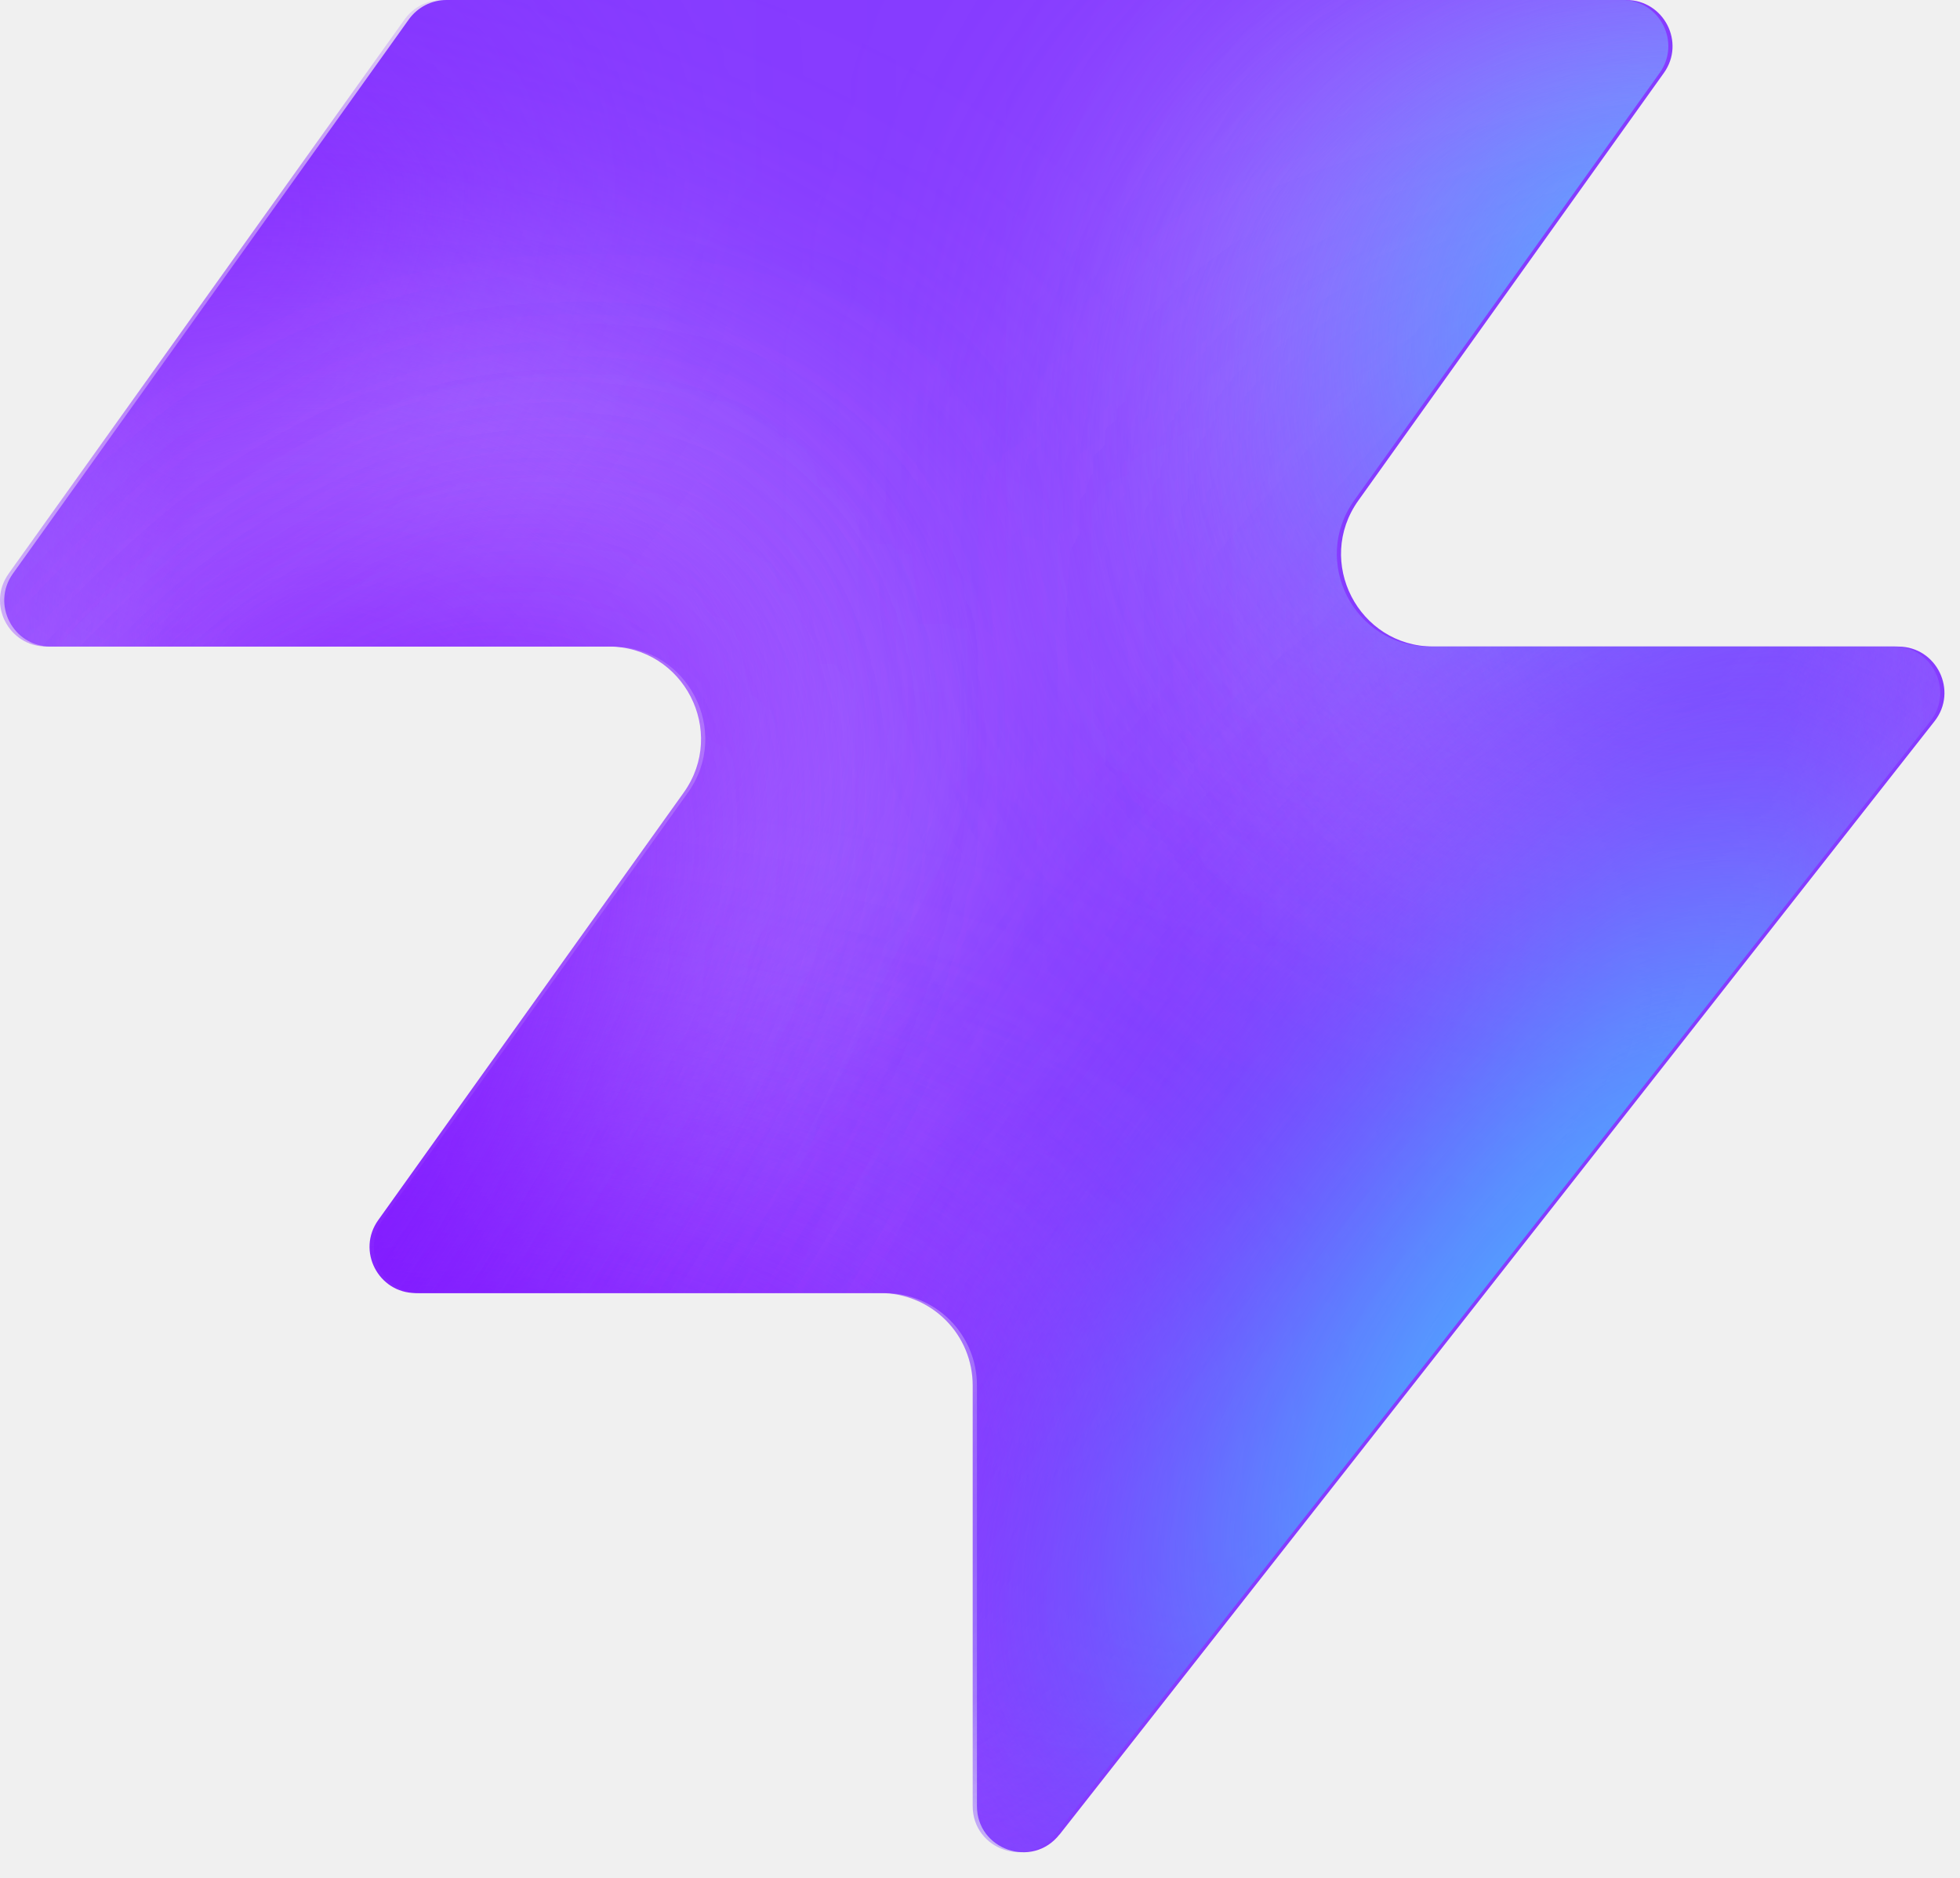
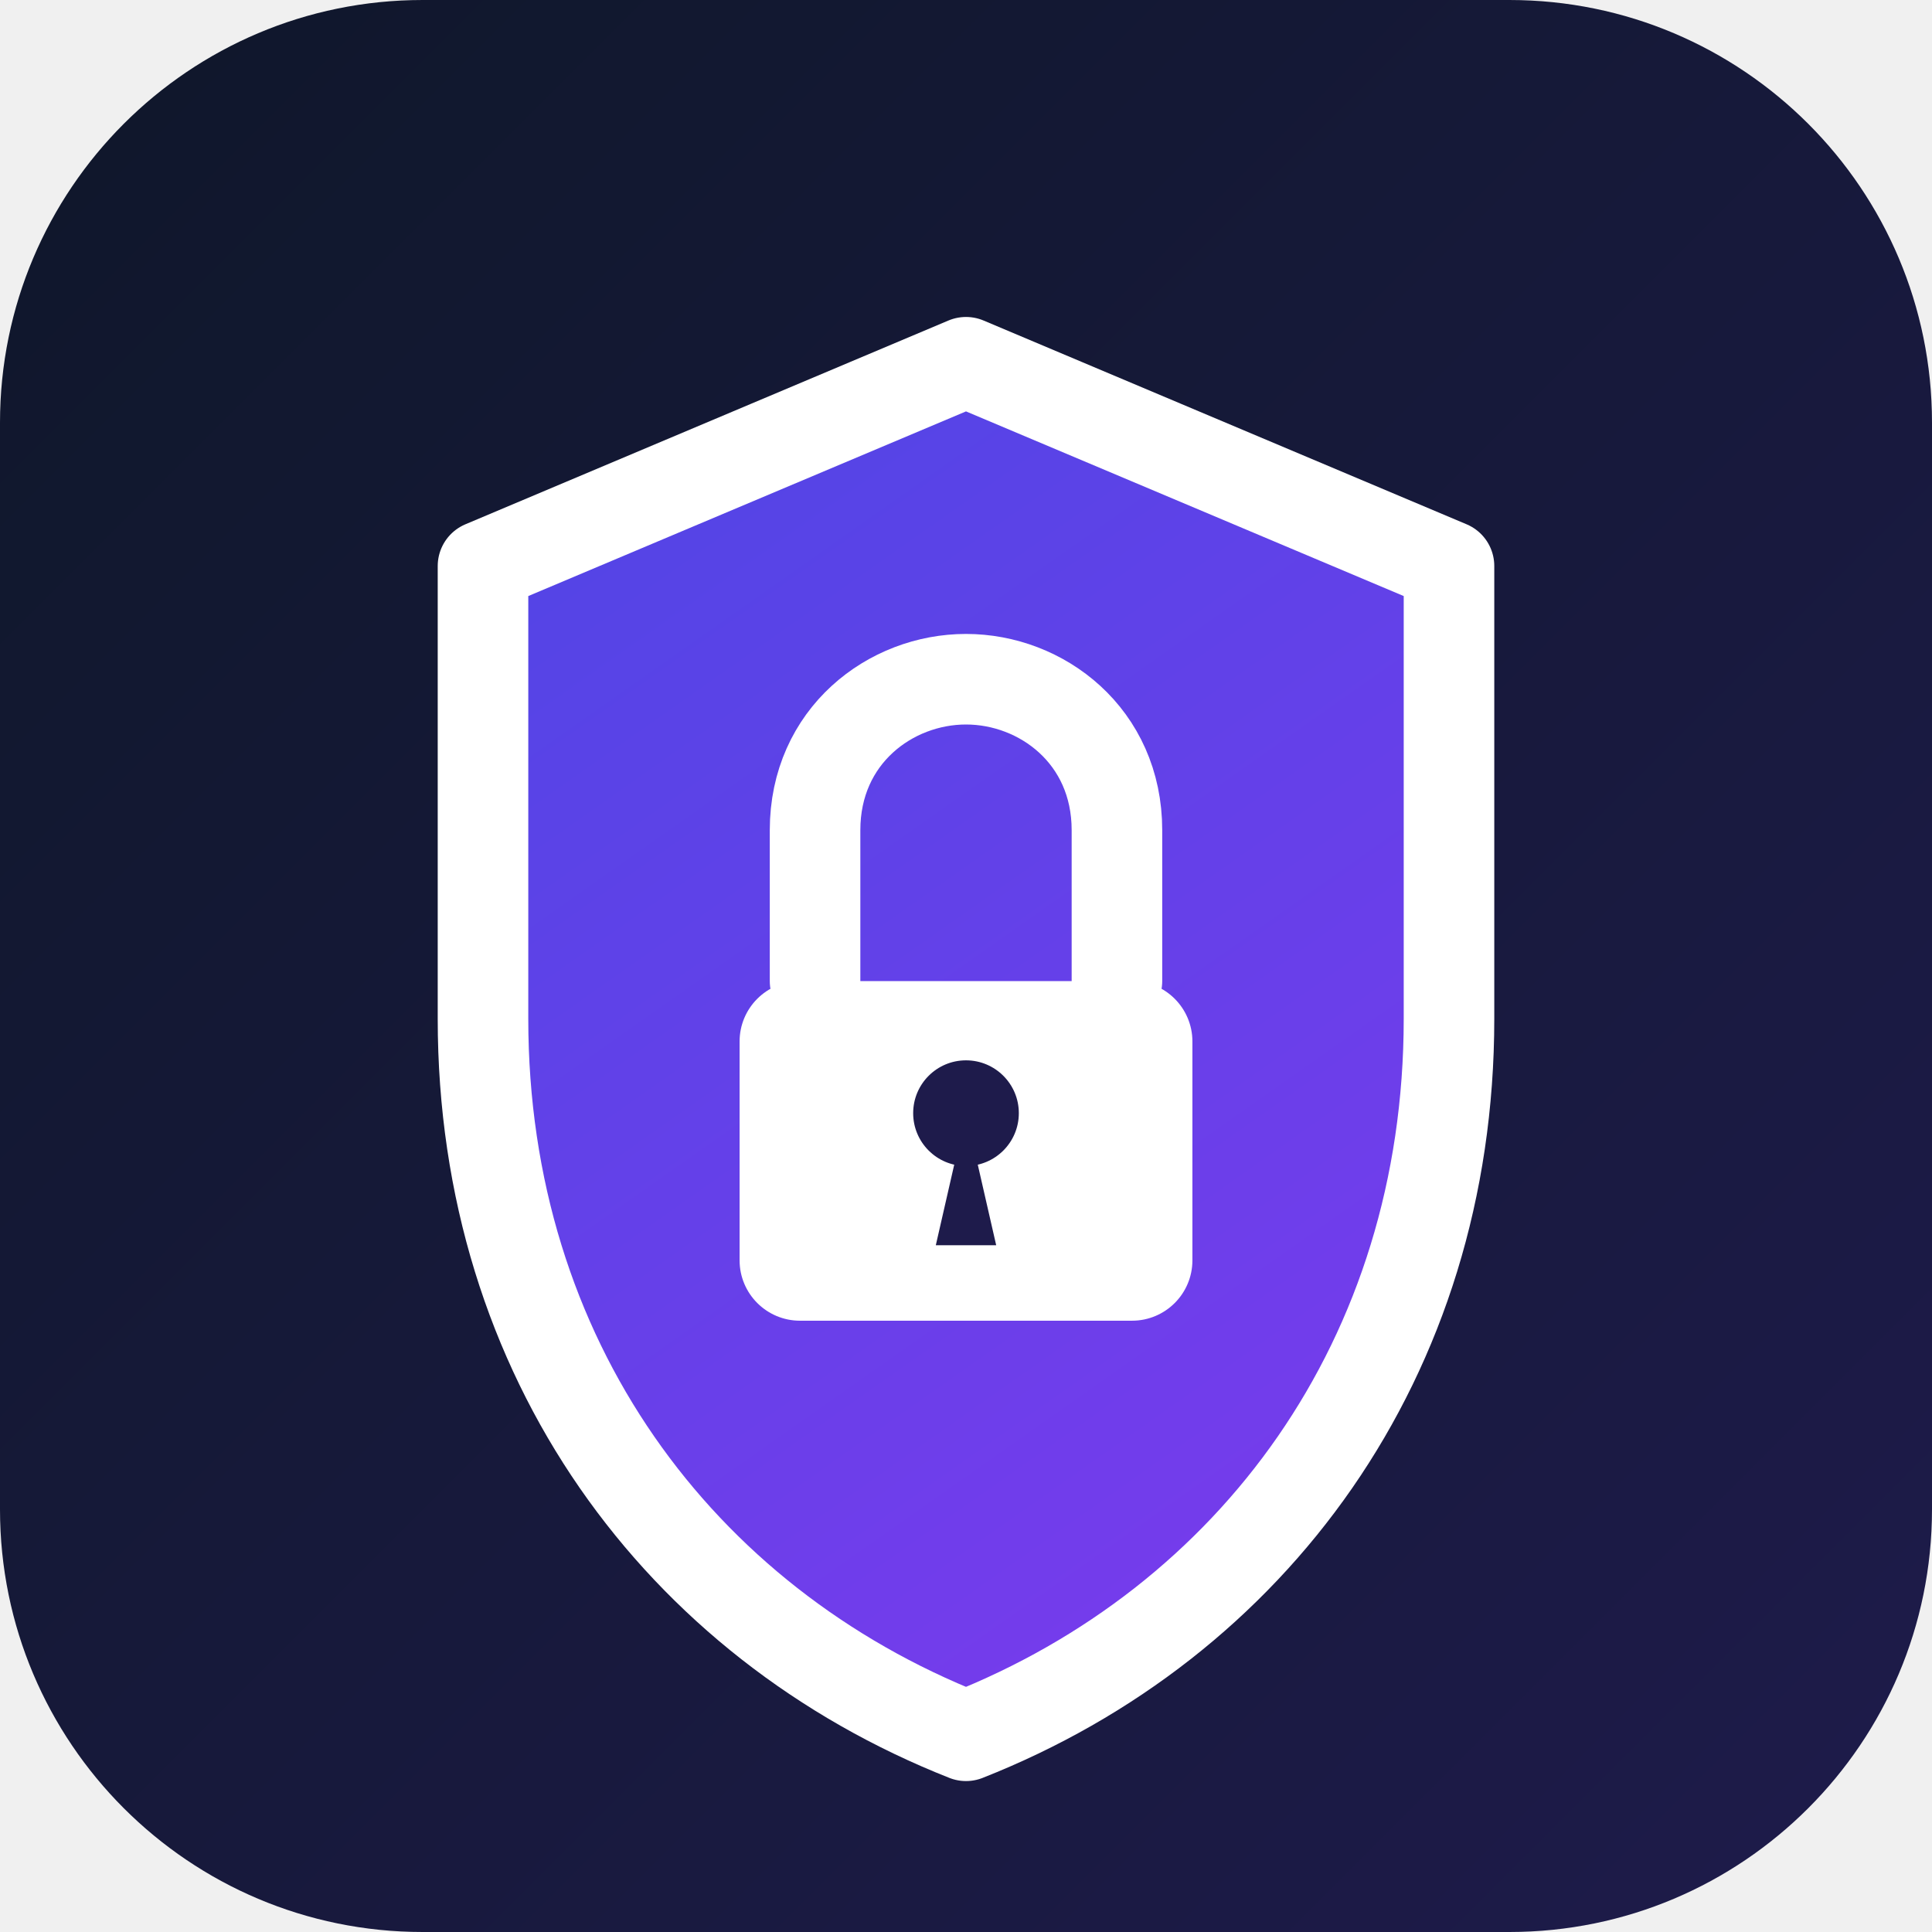
- <svg xmlns="http://www.w3.org/2000/svg" width="48" height="46" fill="none" viewBox="0 0 48 46">
-   <path fill="#863bff" d="M25.946 44.938c-.664.845-2.021.375-2.021-.698V33.937a2.26 2.26 0 0 0-2.262-2.262H10.287c-.92 0-1.456-1.04-.92-1.788l7.48-10.471c1.07-1.497 0-3.578-1.842-3.578H1.237c-.92 0-1.456-1.04-.92-1.788L10.013.474c.214-.297.556-.474.92-.474h28.894c.92 0 1.456 1.04.92 1.788l-7.48 10.471c-1.07 1.498 0 3.579 1.842 3.579h11.377c.943 0 1.473 1.088.89 1.83L25.947 44.94z" style="fill:#863bff;fill:color(display-p3 .525 .23 1);fill-opacity:1" />
-   <mask id="a" width="48" height="46" x="0" y="0" maskUnits="userSpaceOnUse" style="mask-type:alpha">
-     <path fill="#000" d="M25.842 44.938c-.664.844-2.021.375-2.021-.698V33.937a2.26 2.26 0 0 0-2.262-2.262H10.183c-.92 0-1.456-1.04-.92-1.788l7.48-10.471c1.07-1.498 0-3.579-1.842-3.579H1.133c-.92 0-1.456-1.04-.92-1.787L9.91.473c.214-.297.556-.474.92-.474h28.894c.92 0 1.456 1.04.92 1.788l-7.48 10.471c-1.07 1.498 0 3.578 1.842 3.578h11.377c.943 0 1.473 1.088.89 1.832L25.843 44.94z" style="fill:#000;fill-opacity:1" />
-   </mask>
-   <g mask="url(#a)">
-     <g filter="url(#b)">
-       <ellipse cx="5.508" cy="14.704" fill="#ede6ff" rx="5.508" ry="14.704" style="fill:#ede6ff;fill:color(display-p3 .927 .903 1);fill-opacity:1" transform="matrix(.00324 1 1 -.00324 -4.47 31.516)" />
-     </g>
-     <g filter="url(#c)">
-       <ellipse cx="10.399" cy="29.851" fill="#ede6ff" rx="10.399" ry="29.851" style="fill:#ede6ff;fill:color(display-p3 .927 .903 1);fill-opacity:1" transform="matrix(.00324 1 1 -.00324 -39.328 7.883)" />
-     </g>
-     <g filter="url(#d)">
-       <ellipse cx="5.508" cy="30.487" fill="#7e14ff" rx="5.508" ry="30.487" style="fill:#7e14ff;fill:color(display-p3 .492 .077 1);fill-opacity:1" transform="rotate(89.814 -25.913 -14.639)scale(1 -1)" />
-     </g>
-     <g filter="url(#e)">
-       <ellipse cx="5.508" cy="30.599" fill="#7e14ff" rx="5.508" ry="30.599" style="fill:#7e14ff;fill:color(display-p3 .492 .077 1);fill-opacity:1" transform="rotate(89.814 -32.644 -3.334)scale(1 -1)" />
-     </g>
-     <g filter="url(#f)">
-       <ellipse cx="5.508" cy="30.599" fill="#7e14ff" rx="5.508" ry="30.599" style="fill:#7e14ff;fill:color(display-p3 .492 .077 1);fill-opacity:1" transform="matrix(.00324 1 1 -.00324 -34.34 30.47)" />
-     </g>
-     <g filter="url(#g)">
-       <ellipse cx="14.072" cy="22.078" fill="#ede6ff" rx="14.072" ry="22.078" style="fill:#ede6ff;fill:color(display-p3 .927 .903 1);fill-opacity:1" transform="rotate(93.35 24.506 48.493)scale(-1 1)" />
-     </g>
-     <g filter="url(#h)">
-       <ellipse cx="3.47" cy="21.501" fill="#7e14ff" rx="3.47" ry="21.501" style="fill:#7e14ff;fill:color(display-p3 .492 .077 1);fill-opacity:1" transform="rotate(89.009 28.708 47.59)scale(-1 1)" />
-     </g>
-     <g filter="url(#i)">
-       <ellipse cx="3.47" cy="21.501" fill="#7e14ff" rx="3.47" ry="21.501" style="fill:#7e14ff;fill:color(display-p3 .492 .077 1);fill-opacity:1" transform="rotate(89.009 28.708 47.59)scale(-1 1)" />
-     </g>
-     <g filter="url(#j)">
-       <ellipse cx=".387" cy="8.972" fill="#7e14ff" rx="4.407" ry="29.108" style="fill:#7e14ff;fill:color(display-p3 .492 .077 1);fill-opacity:1" transform="rotate(39.51 .387 8.972)" />
-     </g>
-     <g filter="url(#k)">
-       <ellipse cx="47.523" cy="-6.092" fill="#7e14ff" rx="4.407" ry="29.108" style="fill:#7e14ff;fill:color(display-p3 .492 .077 1);fill-opacity:1" transform="rotate(37.892 47.523 -6.092)" />
-     </g>
-     <g filter="url(#l)">
-       <ellipse cx="41.412" cy="6.333" fill="#47bfff" rx="5.971" ry="9.665" style="fill:#47bfff;fill:color(display-p3 .28 .748 1);fill-opacity:1" transform="rotate(37.892 41.412 6.333)" />
-     </g>
-     <g filter="url(#m)">
-       <ellipse cx="-1.879" cy="38.332" fill="#7e14ff" rx="4.407" ry="29.108" style="fill:#7e14ff;fill:color(display-p3 .492 .077 1);fill-opacity:1" transform="rotate(37.892 -1.88 38.332)" />
-     </g>
-     <g filter="url(#n)">
-       <ellipse cx="-1.879" cy="38.332" fill="#7e14ff" rx="4.407" ry="29.108" style="fill:#7e14ff;fill:color(display-p3 .492 .077 1);fill-opacity:1" transform="rotate(37.892 -1.88 38.332)" />
-     </g>
-     <g filter="url(#o)">
-       <ellipse cx="35.651" cy="29.907" fill="#7e14ff" rx="4.407" ry="29.108" style="fill:#7e14ff;fill:color(display-p3 .492 .077 1);fill-opacity:1" transform="rotate(37.892 35.651 29.907)" />
-     </g>
-     <g filter="url(#p)">
-       <ellipse cx="38.418" cy="32.4" fill="#47bfff" rx="5.971" ry="15.297" style="fill:#47bfff;fill:color(display-p3 .28 .748 1);fill-opacity:1" transform="rotate(37.892 38.418 32.4)" />
-     </g>
-   </g>
+ <svg xmlns="http://www.w3.org/2000/svg" width="512" height="512" viewBox="0 0 512 512" fill="none">
+   <rect width="512" height="512" rx="112" fill="url(#bg_grad)" />
+   <path d="M256 96L128 150V270C128 360 180 430 256 460C332 430 384 360 384 270V150L256 96Z" fill="url(#shield_grad)" stroke="white" stroke-width="24" stroke-linejoin="round" />
+   <path d="M216 260V220C216 195 236 180 256 180C276 180 296 195 296 220V260" stroke="white" stroke-width="24" stroke-linecap="round" stroke-linejoin="round" />
+   <rect x="196" y="260" width="120" height="90" rx="16" fill="white" />
+   <circle cx="256" cy="295" r="14" fill="#1E1B4B" />
+   <path d="M256 295L248 330H264L256 295Z" fill="#1E1B4B" />
  <defs>
-     <filter id="b" width="60.045" height="41.654" x="-19.77" y="16.149" color-interpolation-filters="sRGB" filterUnits="userSpaceOnUse">
-       <feFlood flood-opacity="0" result="BackgroundImageFix" />
-       <feBlend in="SourceGraphic" in2="BackgroundImageFix" result="shape" />
-       <feGaussianBlur result="effect1_foregroundBlur_2002_17158" stdDeviation="7.659" />
-     </filter>
-     <filter id="c" width="90.34" height="51.437" x="-54.613" y="-7.533" color-interpolation-filters="sRGB" filterUnits="userSpaceOnUse">
-       <feFlood flood-opacity="0" result="BackgroundImageFix" />
-       <feBlend in="SourceGraphic" in2="BackgroundImageFix" result="shape" />
-       <feGaussianBlur result="effect1_foregroundBlur_2002_17158" stdDeviation="7.659" />
-     </filter>
-     <filter id="d" width="79.355" height="29.4" x="-49.64" y="2.03" color-interpolation-filters="sRGB" filterUnits="userSpaceOnUse">
-       <feFlood flood-opacity="0" result="BackgroundImageFix" />
-       <feBlend in="SourceGraphic" in2="BackgroundImageFix" result="shape" />
-       <feGaussianBlur result="effect1_foregroundBlur_2002_17158" stdDeviation="4.596" />
-     </filter>
-     <filter id="e" width="79.579" height="29.4" x="-45.045" y="20.029" color-interpolation-filters="sRGB" filterUnits="userSpaceOnUse">
-       <feFlood flood-opacity="0" result="BackgroundImageFix" />
-       <feBlend in="SourceGraphic" in2="BackgroundImageFix" result="shape" />
-       <feGaussianBlur result="effect1_foregroundBlur_2002_17158" stdDeviation="4.596" />
-     </filter>
-     <filter id="f" width="79.579" height="29.4" x="-43.513" y="21.178" color-interpolation-filters="sRGB" filterUnits="userSpaceOnUse">
-       <feFlood flood-opacity="0" result="BackgroundImageFix" />
-       <feBlend in="SourceGraphic" in2="BackgroundImageFix" result="shape" />
-       <feGaussianBlur result="effect1_foregroundBlur_2002_17158" stdDeviation="4.596" />
-     </filter>
-     <filter id="g" width="74.749" height="58.852" x="15.756" y="-17.901" color-interpolation-filters="sRGB" filterUnits="userSpaceOnUse">
-       <feFlood flood-opacity="0" result="BackgroundImageFix" />
-       <feBlend in="SourceGraphic" in2="BackgroundImageFix" result="shape" />
-       <feGaussianBlur result="effect1_foregroundBlur_2002_17158" stdDeviation="7.659" />
-     </filter>
-     <filter id="h" width="61.377" height="25.362" x="23.548" y="2.284" color-interpolation-filters="sRGB" filterUnits="userSpaceOnUse">
-       <feFlood flood-opacity="0" result="BackgroundImageFix" />
-       <feBlend in="SourceGraphic" in2="BackgroundImageFix" result="shape" />
-       <feGaussianBlur result="effect1_foregroundBlur_2002_17158" stdDeviation="4.596" />
-     </filter>
-     <filter id="i" width="61.377" height="25.362" x="23.548" y="2.284" color-interpolation-filters="sRGB" filterUnits="userSpaceOnUse">
-       <feFlood flood-opacity="0" result="BackgroundImageFix" />
-       <feBlend in="SourceGraphic" in2="BackgroundImageFix" result="shape" />
-       <feGaussianBlur result="effect1_foregroundBlur_2002_17158" stdDeviation="4.596" />
-     </filter>
-     <filter id="j" width="56.045" height="63.649" x="-27.636" y="-22.853" color-interpolation-filters="sRGB" filterUnits="userSpaceOnUse">
-       <feFlood flood-opacity="0" result="BackgroundImageFix" />
-       <feBlend in="SourceGraphic" in2="BackgroundImageFix" result="shape" />
-       <feGaussianBlur result="effect1_foregroundBlur_2002_17158" stdDeviation="4.596" />
-     </filter>
-     <filter id="k" width="54.814" height="64.646" x="20.116" y="-38.415" color-interpolation-filters="sRGB" filterUnits="userSpaceOnUse">
-       <feFlood flood-opacity="0" result="BackgroundImageFix" />
-       <feBlend in="SourceGraphic" in2="BackgroundImageFix" result="shape" />
-       <feGaussianBlur result="effect1_foregroundBlur_2002_17158" stdDeviation="4.596" />
-     </filter>
-     <filter id="l" width="33.541" height="35.313" x="24.641" y="-11.323" color-interpolation-filters="sRGB" filterUnits="userSpaceOnUse">
-       <feFlood flood-opacity="0" result="BackgroundImageFix" />
-       <feBlend in="SourceGraphic" in2="BackgroundImageFix" result="shape" />
-       <feGaussianBlur result="effect1_foregroundBlur_2002_17158" stdDeviation="4.596" />
-     </filter>
-     <filter id="m" width="54.814" height="64.646" x="-29.286" y="6.009" color-interpolation-filters="sRGB" filterUnits="userSpaceOnUse">
-       <feFlood flood-opacity="0" result="BackgroundImageFix" />
-       <feBlend in="SourceGraphic" in2="BackgroundImageFix" result="shape" />
-       <feGaussianBlur result="effect1_foregroundBlur_2002_17158" stdDeviation="4.596" />
-     </filter>
-     <filter id="n" width="54.814" height="64.646" x="-29.286" y="6.009" color-interpolation-filters="sRGB" filterUnits="userSpaceOnUse">
-       <feFlood flood-opacity="0" result="BackgroundImageFix" />
-       <feBlend in="SourceGraphic" in2="BackgroundImageFix" result="shape" />
-       <feGaussianBlur result="effect1_foregroundBlur_2002_17158" stdDeviation="4.596" />
-     </filter>
-     <filter id="o" width="54.814" height="64.646" x="8.244" y="-2.416" color-interpolation-filters="sRGB" filterUnits="userSpaceOnUse">
-       <feFlood flood-opacity="0" result="BackgroundImageFix" />
-       <feBlend in="SourceGraphic" in2="BackgroundImageFix" result="shape" />
-       <feGaussianBlur result="effect1_foregroundBlur_2002_17158" stdDeviation="4.596" />
-     </filter>
-     <filter id="p" width="39.409" height="43.623" x="18.713" y="10.588" color-interpolation-filters="sRGB" filterUnits="userSpaceOnUse">
-       <feFlood flood-opacity="0" result="BackgroundImageFix" />
-       <feBlend in="SourceGraphic" in2="BackgroundImageFix" result="shape" />
-       <feGaussianBlur result="effect1_foregroundBlur_2002_17158" stdDeviation="4.596" />
-     </filter>
+     <linearGradient id="bg_grad" x1="0" y1="0" x2="512" y2="512" gradientUnits="userSpaceOnUse">
+       <stop stop-color="#0F172A" />
+       <stop offset="1" stop-color="#1E1B4B" />
+     </linearGradient>
+     <linearGradient id="shield_grad" x1="128" y1="96" x2="384" y2="460" gradientUnits="userSpaceOnUse">
+       <stop stop-color="#4F46E5" />
+       <stop offset="1" stop-color="#7C3AED" />
+     </linearGradient>
  </defs>
</svg>
